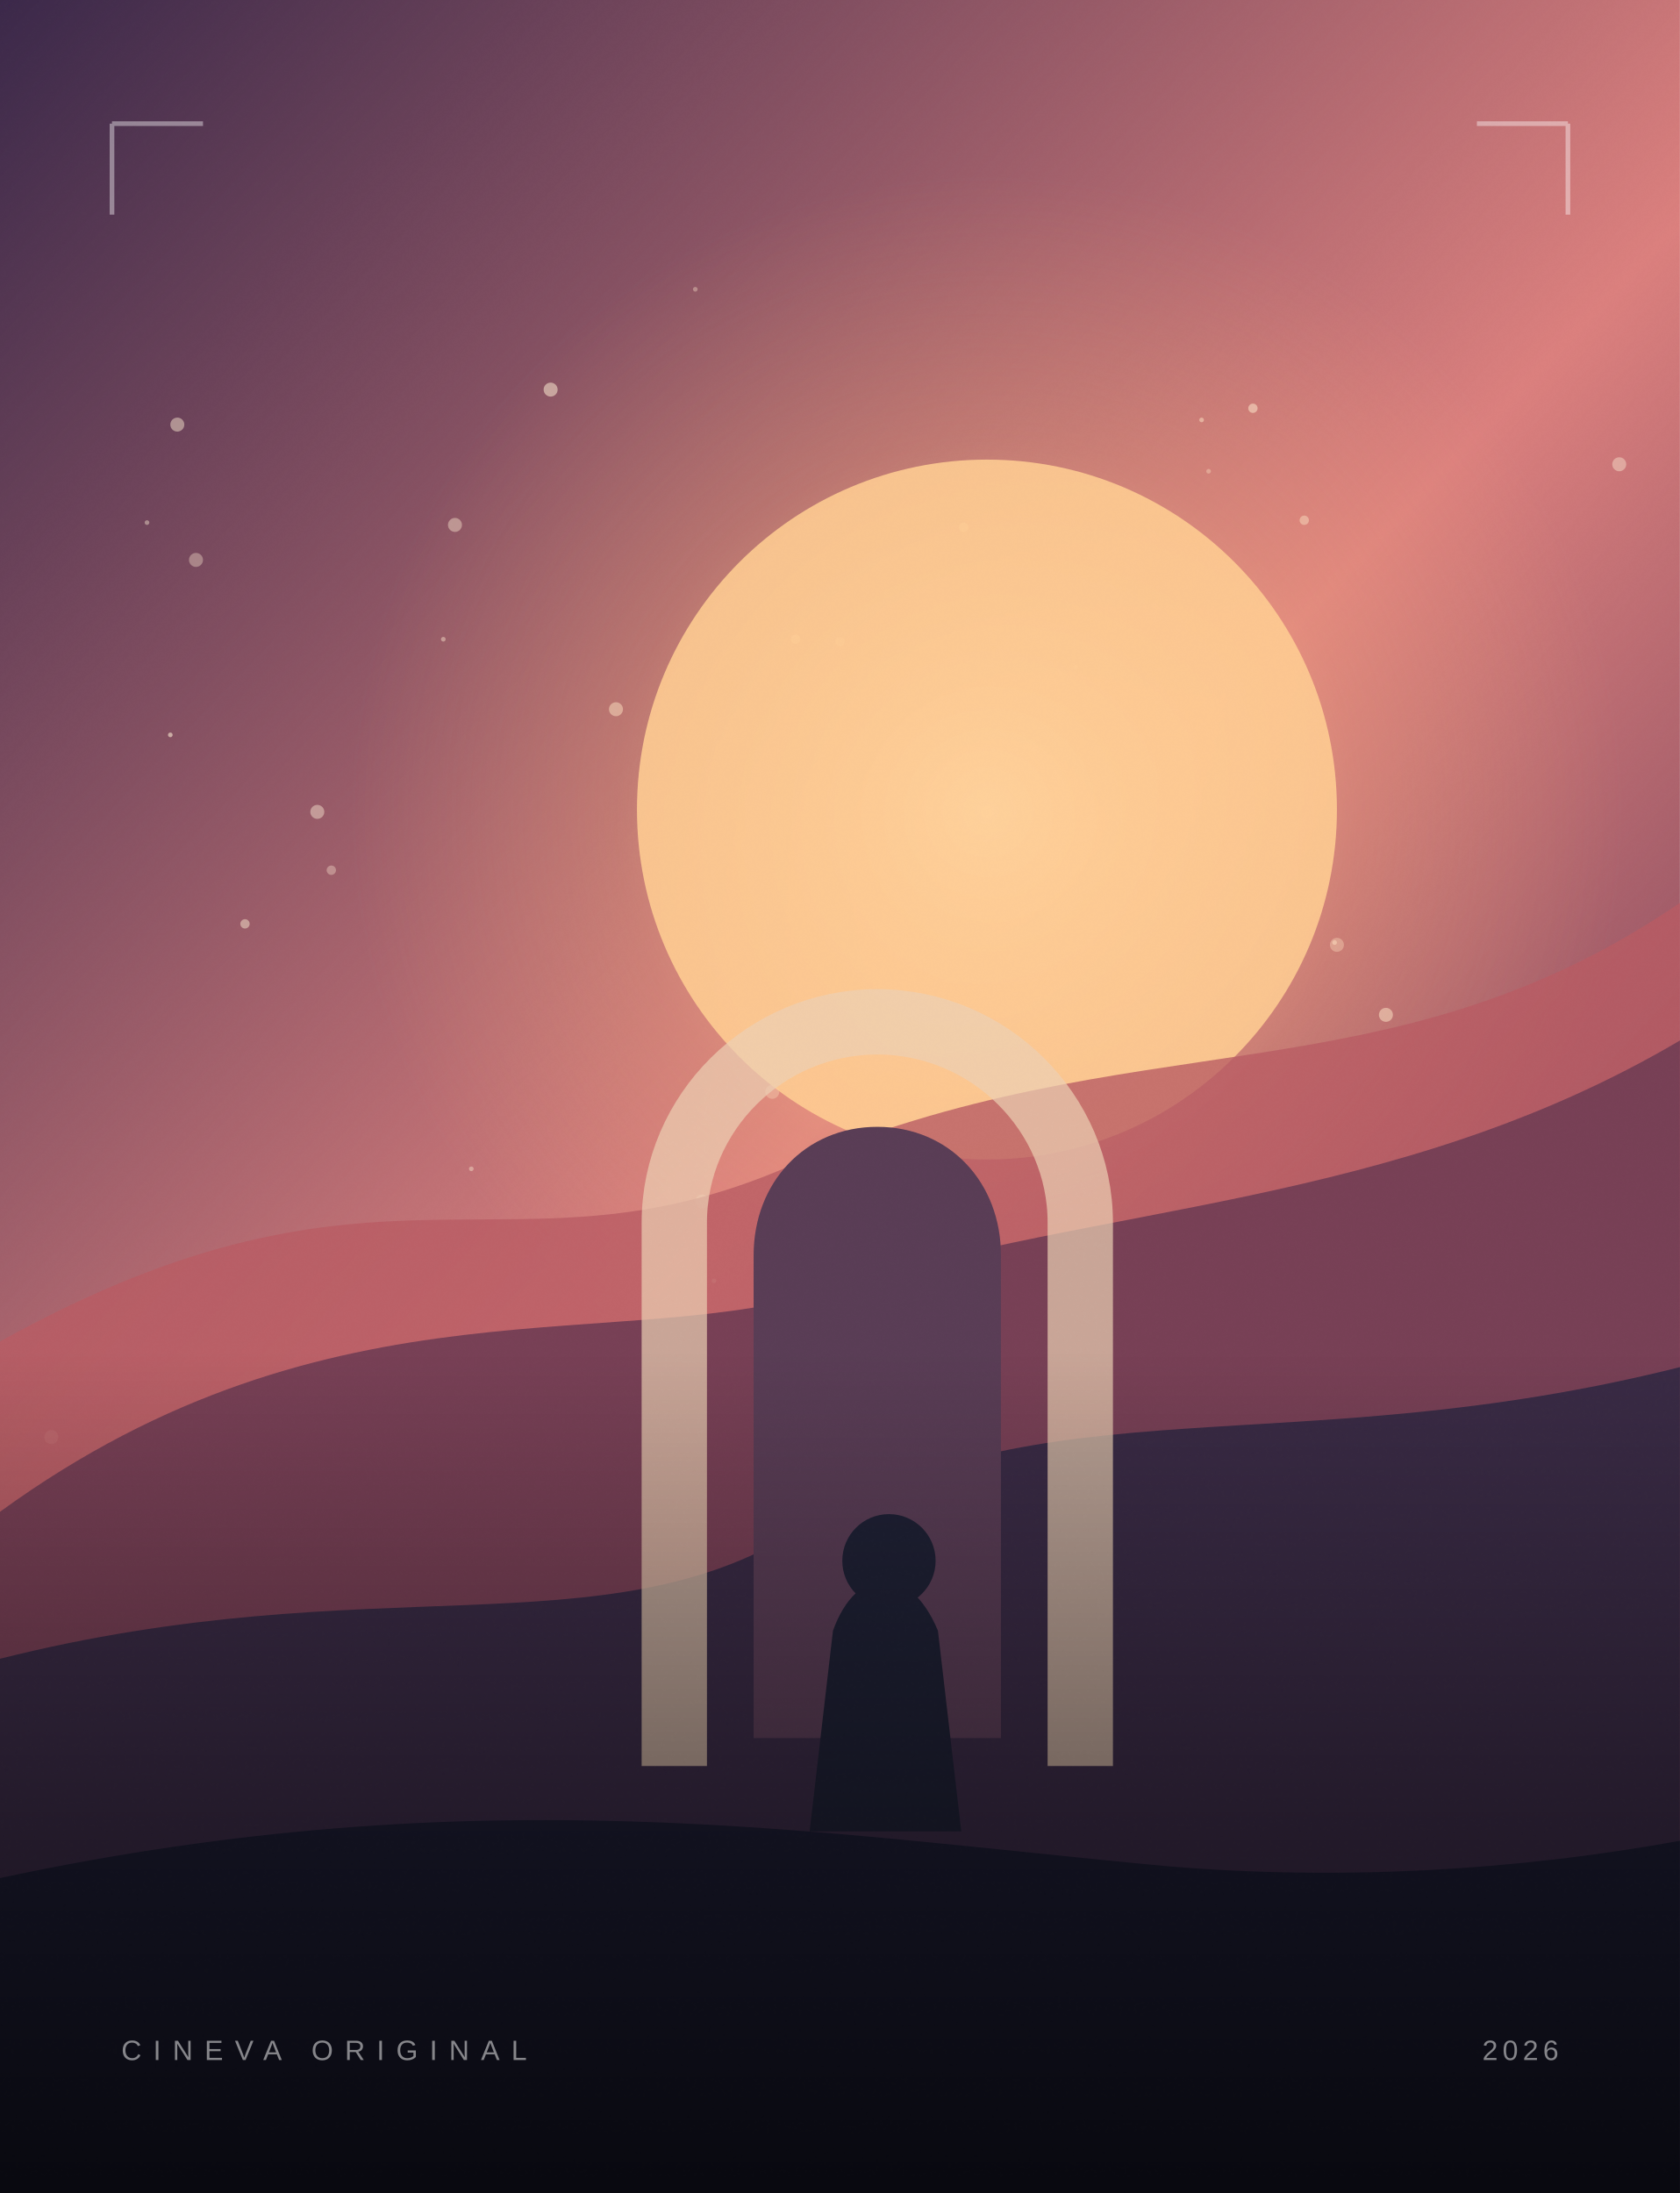
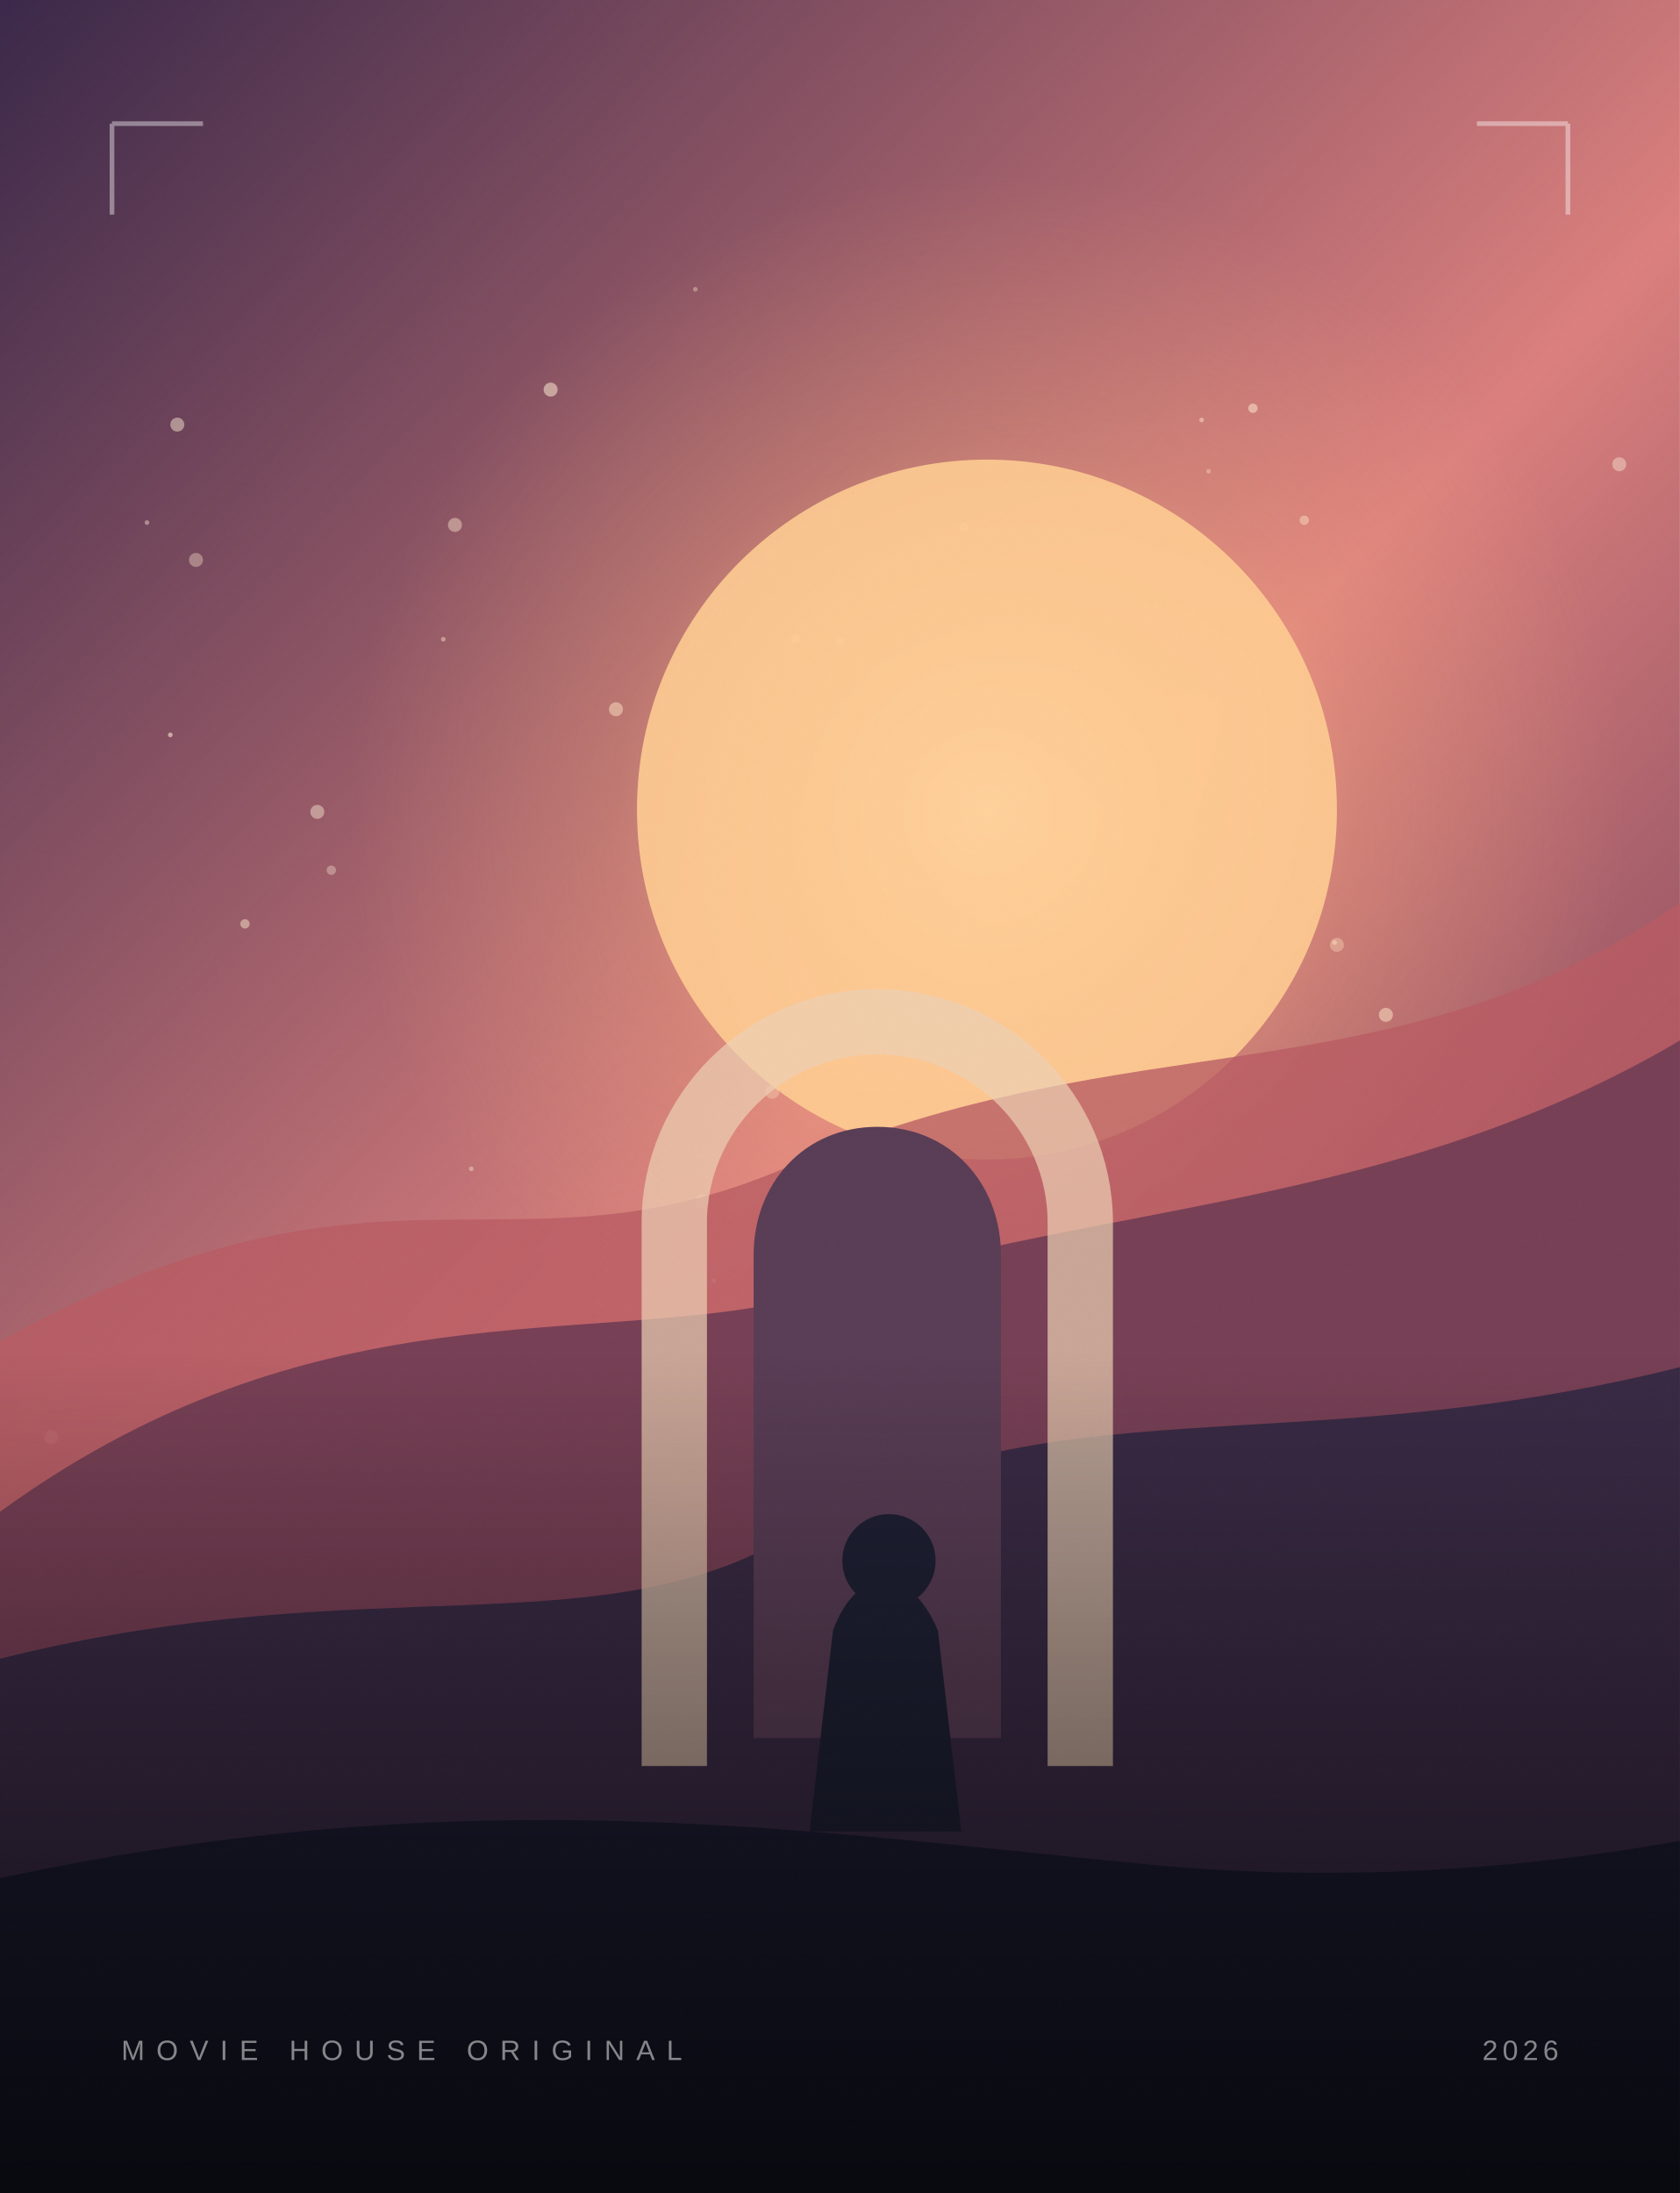
<svg xmlns="http://www.w3.org/2000/svg" width="720" height="940" viewBox="0 0 720 940" role="img" aria-label="Original echo poster artwork">
  <defs>
    <linearGradient id="sky" x1="0" x2="0.8" y1="0" y2="1">
      <stop stop-color="#392749" />
      <stop offset=".55" stop-color="#db7f7d" />
      <stop offset="1" stop-color="#552d4d" />
    </linearGradient>
    <radialGradient id="glow">
      <stop stop-color="#fff7df" stop-opacity=".92" />
      <stop offset=".2" stop-color="#ffdbb2" stop-opacity=".64" />
      <stop offset=".58" stop-color="#ffb77c" stop-opacity=".22" />
      <stop offset="1" stop-color="#ffb77c" stop-opacity="0" />
    </radialGradient>
    <radialGradient id="blueglow">
      <stop stop-color="#a6efff" stop-opacity=".85" />
      <stop offset=".3" stop-color="#69c6ff" stop-opacity=".34" />
      <stop offset="1" stop-color="#69c6ff" stop-opacity="0" />
    </radialGradient>
    <linearGradient id="mist" x1="0" x2="0" y1="0" y2="1">
      <stop stop-color="#ffffff" stop-opacity=".0" />
      <stop offset="1" stop-color="#ffffff" stop-opacity=".19" />
    </linearGradient>
    <linearGradient id="shade" x1="0" x2="0" y1="0" y2="1">
      <stop stop-color="#000000" stop-opacity="0" />
      <stop offset="1" stop-color="#000000" stop-opacity=".7" />
    </linearGradient>
    <filter id="blur">
      <feGaussianBlur stdDeviation="28" />
    </filter>
    <filter id="grain" x="0" y="0" width="100%" height="100%">
      <feTurbulence type="fractalNoise" baseFrequency=".64" numOctaves="3" stitchTiles="stitch" result="noise" />
      <feColorMatrix in="noise" type="saturate" values="0" />
      <feComponentTransfer>
        <feFuncA type="linear" slope=".055" />
      </feComponentTransfer>
    </filter>
  </defs>
  <rect width="720" height="940" fill="url(#sky)" />
  <circle cx="341" cy="274" r="2" fill="#fbead2" opacity="0.46" />
  <circle cx="84" cy="668" r="1" fill="#fbead2" opacity="0.35" />
  <circle cx="69" cy="639" r="1" fill="#fbead2" opacity="0.21" />
  <circle cx="454" cy="548" r="1" fill="#fbead2" opacity="0.30" />
  <circle cx="574" cy="554" r="1" fill="#fbead2" opacity="0.53" />
  <circle cx="136" cy="348" r="3" fill="#fbead2" opacity="0.45" />
  <circle cx="73" cy="710" r="3" fill="#fbead2" opacity="0.36" />
  <circle cx="236" cy="167" r="3" fill="#fbead2" opacity="0.54" />
  <circle cx="306" cy="549" r="1" fill="#fbead2" opacity="0.42" />
  <circle cx="594" cy="435" r="3" fill="#fbead2" opacity="0.53" />
  <circle cx="195" cy="225" r="3" fill="#fbead2" opacity="0.43" />
  <circle cx="202" cy="501" r="1" fill="#fbead2" opacity="0.42" />
  <circle cx="74" cy="697" r="1" fill="#fbead2" opacity="0.45" />
  <circle cx="518" cy="664" r="2" fill="#fbead2" opacity="0.51" />
  <circle cx="486" cy="719" r="2" fill="#fbead2" opacity="0.34" />
  <circle cx="264" cy="304" r="3" fill="#fbead2" opacity="0.51" />
  <circle cx="93" cy="708" r="2" fill="#fbead2" opacity="0.41" />
  <circle cx="361" cy="579" r="2" fill="#fbead2" opacity="0.44" />
  <circle cx="84" cy="240" r="3" fill="#fbead2" opacity="0.37" />
  <circle cx="360" cy="275" r="2" fill="#fbead2" opacity="0.37" />
  <circle cx="694" cy="199" r="3" fill="#fbead2" opacity="0.43" />
  <circle cx="331" cy="468" r="3" fill="#fbead2" opacity="0.34" />
  <circle cx="518" cy="713" r="2" fill="#fbead2" opacity="0.23" />
  <circle cx="105" cy="396" r="2" fill="#fbead2" opacity="0.48" />
  <circle cx="76" cy="182" r="3" fill="#fbead2" opacity="0.48" />
  <circle cx="672" cy="711" r="3" fill="#fbead2" opacity="0.53" />
  <circle cx="301" cy="515" r="3" fill="#fbead2" opacity="0.34" />
  <circle cx="482" cy="483" r="1" fill="#fbead2" opacity="0.44" />
  <circle cx="515" cy="180" r="1" fill="#fbead2" opacity="0.51" />
  <circle cx="142" cy="373" r="2" fill="#fbead2" opacity="0.36" />
  <circle cx="518" cy="202" r="1" fill="#fbead2" opacity="0.38" />
  <circle cx="572" cy="404" r="1" fill="#fbead2" opacity="0.53" />
  <circle cx="573" cy="405" r="3" fill="#fbead2" opacity="0.37" />
  <circle cx="377" cy="509" r="1" fill="#fbead2" opacity="0.26" />
  <circle cx="190" cy="274" r="1" fill="#fbead2" opacity="0.46" />
  <circle cx="22" cy="616" r="3" fill="#fbead2" opacity="0.27" />
  <circle cx="298" cy="124" r="1" fill="#fbead2" opacity="0.37" />
  <circle cx="388" cy="699" r="2" fill="#fbead2" opacity="0.58" />
  <circle cx="537" cy="175" r="2" fill="#fbead2" opacity="0.56" />
  <circle cx="706" cy="692" r="2" fill="#fbead2" opacity="0.36" />
  <circle cx="413" cy="226" r="2" fill="#fbead2" opacity="0.45" />
  <circle cx="73" cy="315" r="1" fill="#fbead2" opacity="0.59" />
  <circle cx="461" cy="286" r="1" fill="#fbead2" opacity="0.34" />
  <circle cx="63" cy="224" r="1" fill="#fbead2" opacity="0.43" />
  <circle cx="559" cy="223" r="2" fill="#fbead2" opacity="0.45" />
  <circle cx="423" cy="348" r="272" fill="url(#glow)" />
  <circle cx="423" cy="347" r="150" fill="#ffcd92" opacity=".88" />
  <path d="M0 575C164 484 218 552 338 500c148-64 256-27 382-113v553H0Z" fill="#b85b63" opacity=".78" />
  <path d="M0 648c143-104 267-66 359-96 111-36 239-34 361-106v494H0Z" fill="#773f55" />
  <path d="M0 711c159-40 259-3 342-55 106-65 211-28 378-70v354H0Z" fill="#392a45" />
  <path d="M289 757v-233c0-47 39-86 87-86s87 39 87 86v233" stroke="#edd0b4" stroke-width="28" fill="none" opacity=".7" />
  <path d="M323 745v-207c0-31 22-55 53-55s53 24 53 55v207" fill="#593c55" />
  <path d="M357 699c10-28 33-29 45 0l10 86h-65Z" fill="#1e2034" />
  <circle cx="381" cy="669" r="20" fill="#1e2034" />
  <path d="M0 805c206-44 350-19 501-5 73 6 148 2 219-11v151H0Z" fill="#1c1c32" />
  <rect width="720" height="940" filter="url(#grain)" opacity=".24" />
  <rect y="580" width="720" height="360" fill="url(#shade)" />
  <path d="M48 53h39M48 53v39M672 53h-39M672 53v39" fill="none" stroke="#ffffff" stroke-opacity=".4" stroke-width="2" />
-   <text x="52" y="883" fill="#ffffff" fill-opacity=".5" font-family="Arial, sans-serif" font-size="12" letter-spacing="5">CINEVA ORIGINAL</text>
+   <text x="52" y="883" fill="#ffffff" fill-opacity=".5" font-family="Arial, sans-serif" font-size="12" letter-spacing="5">MOVIE HOUSE ORIGINAL</text>
  <text x="668" y="883" fill="#ffffff" fill-opacity=".5" font-family="Arial, sans-serif" font-size="12" text-anchor="end" letter-spacing="2">2026</text>
</svg>
